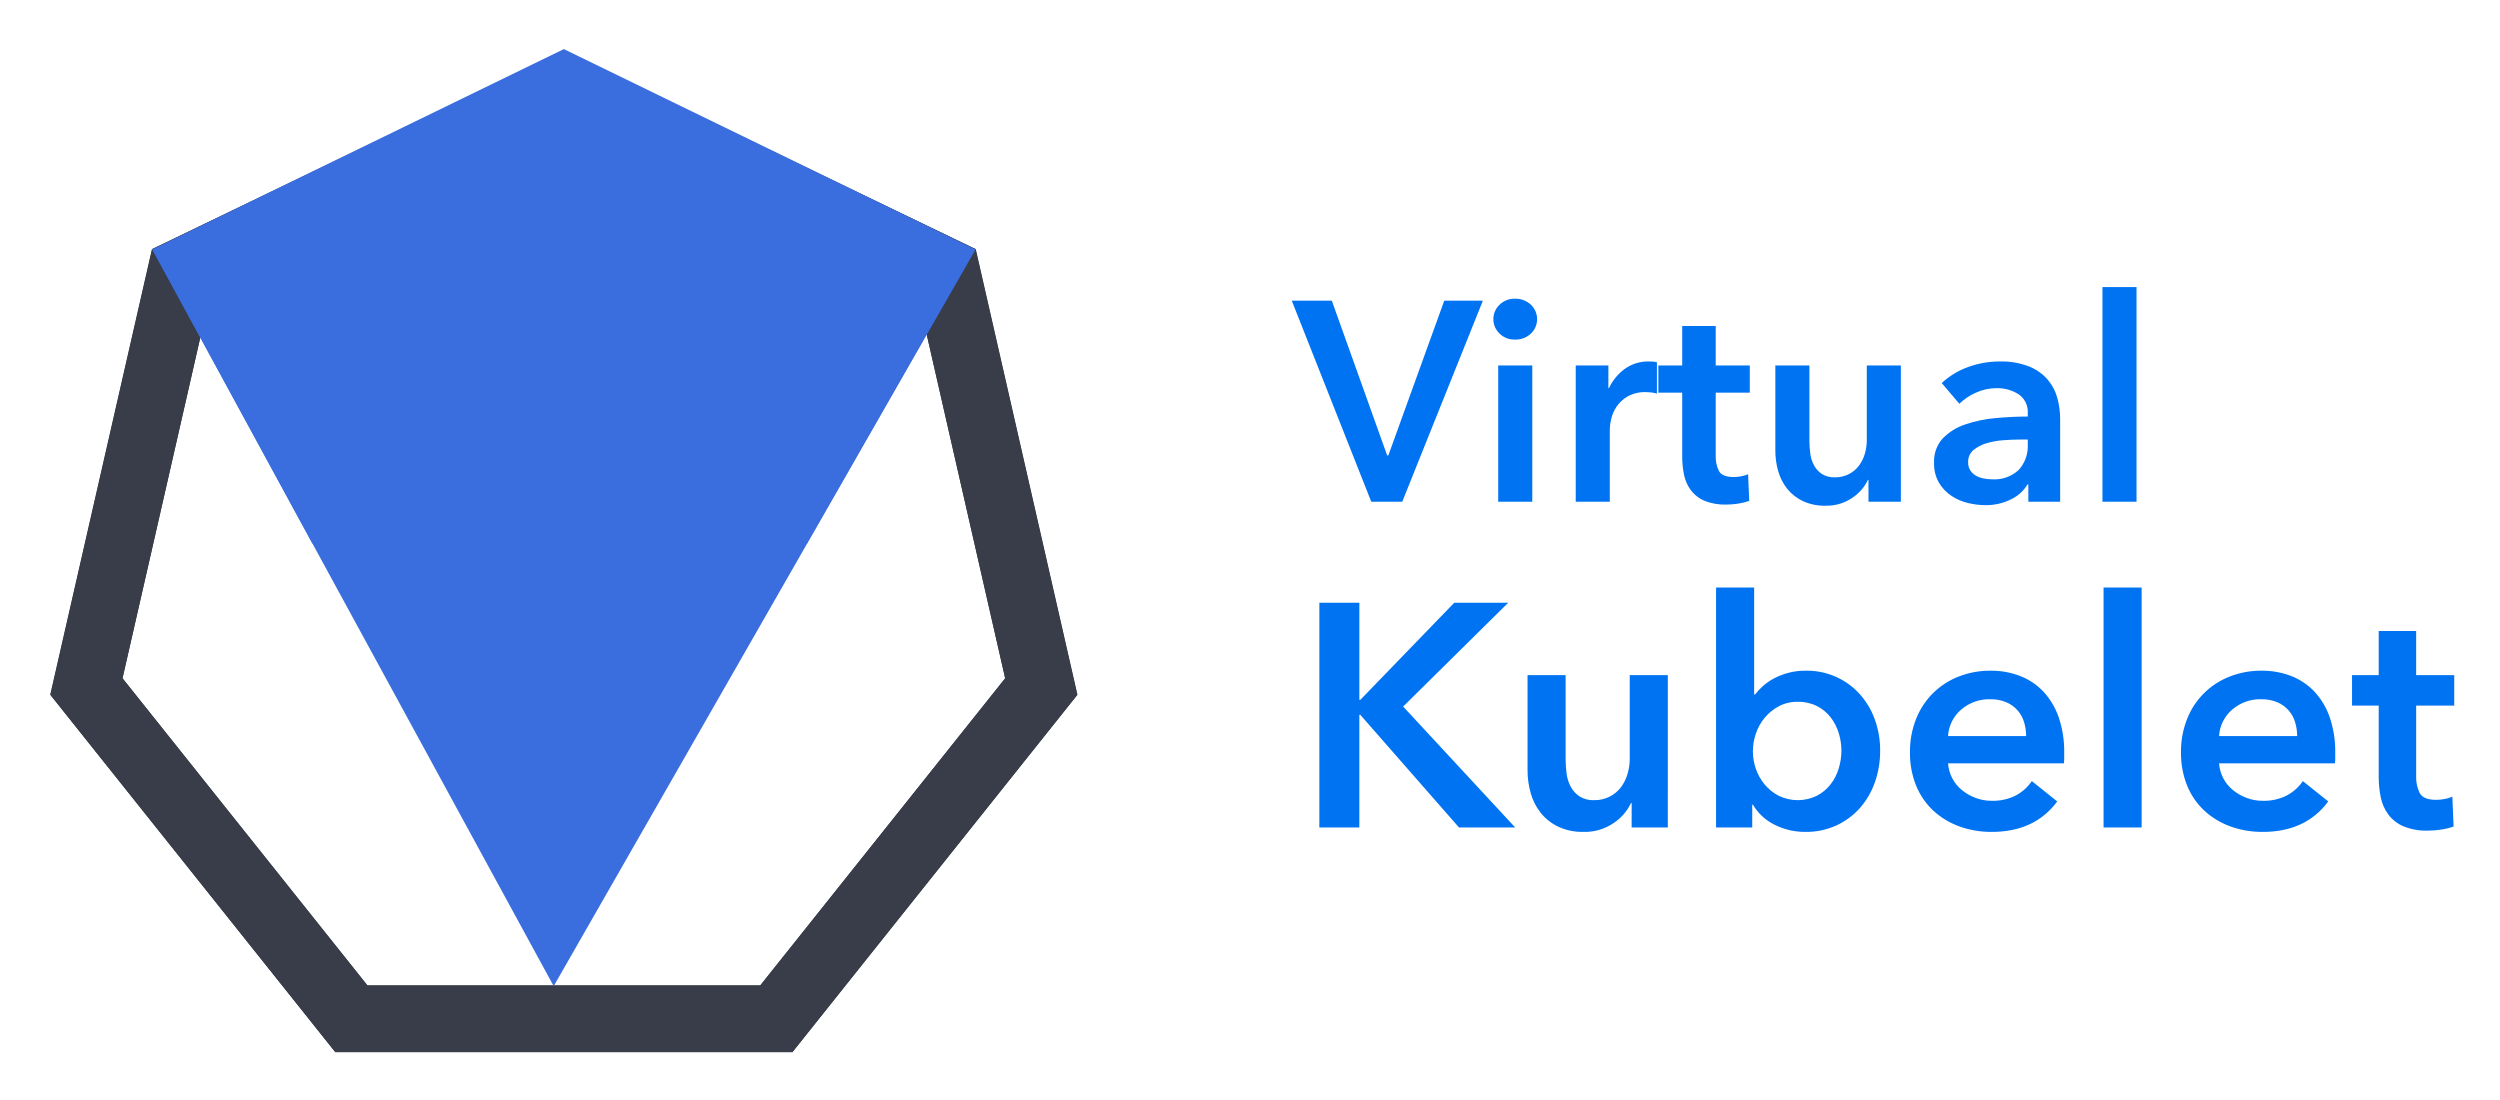
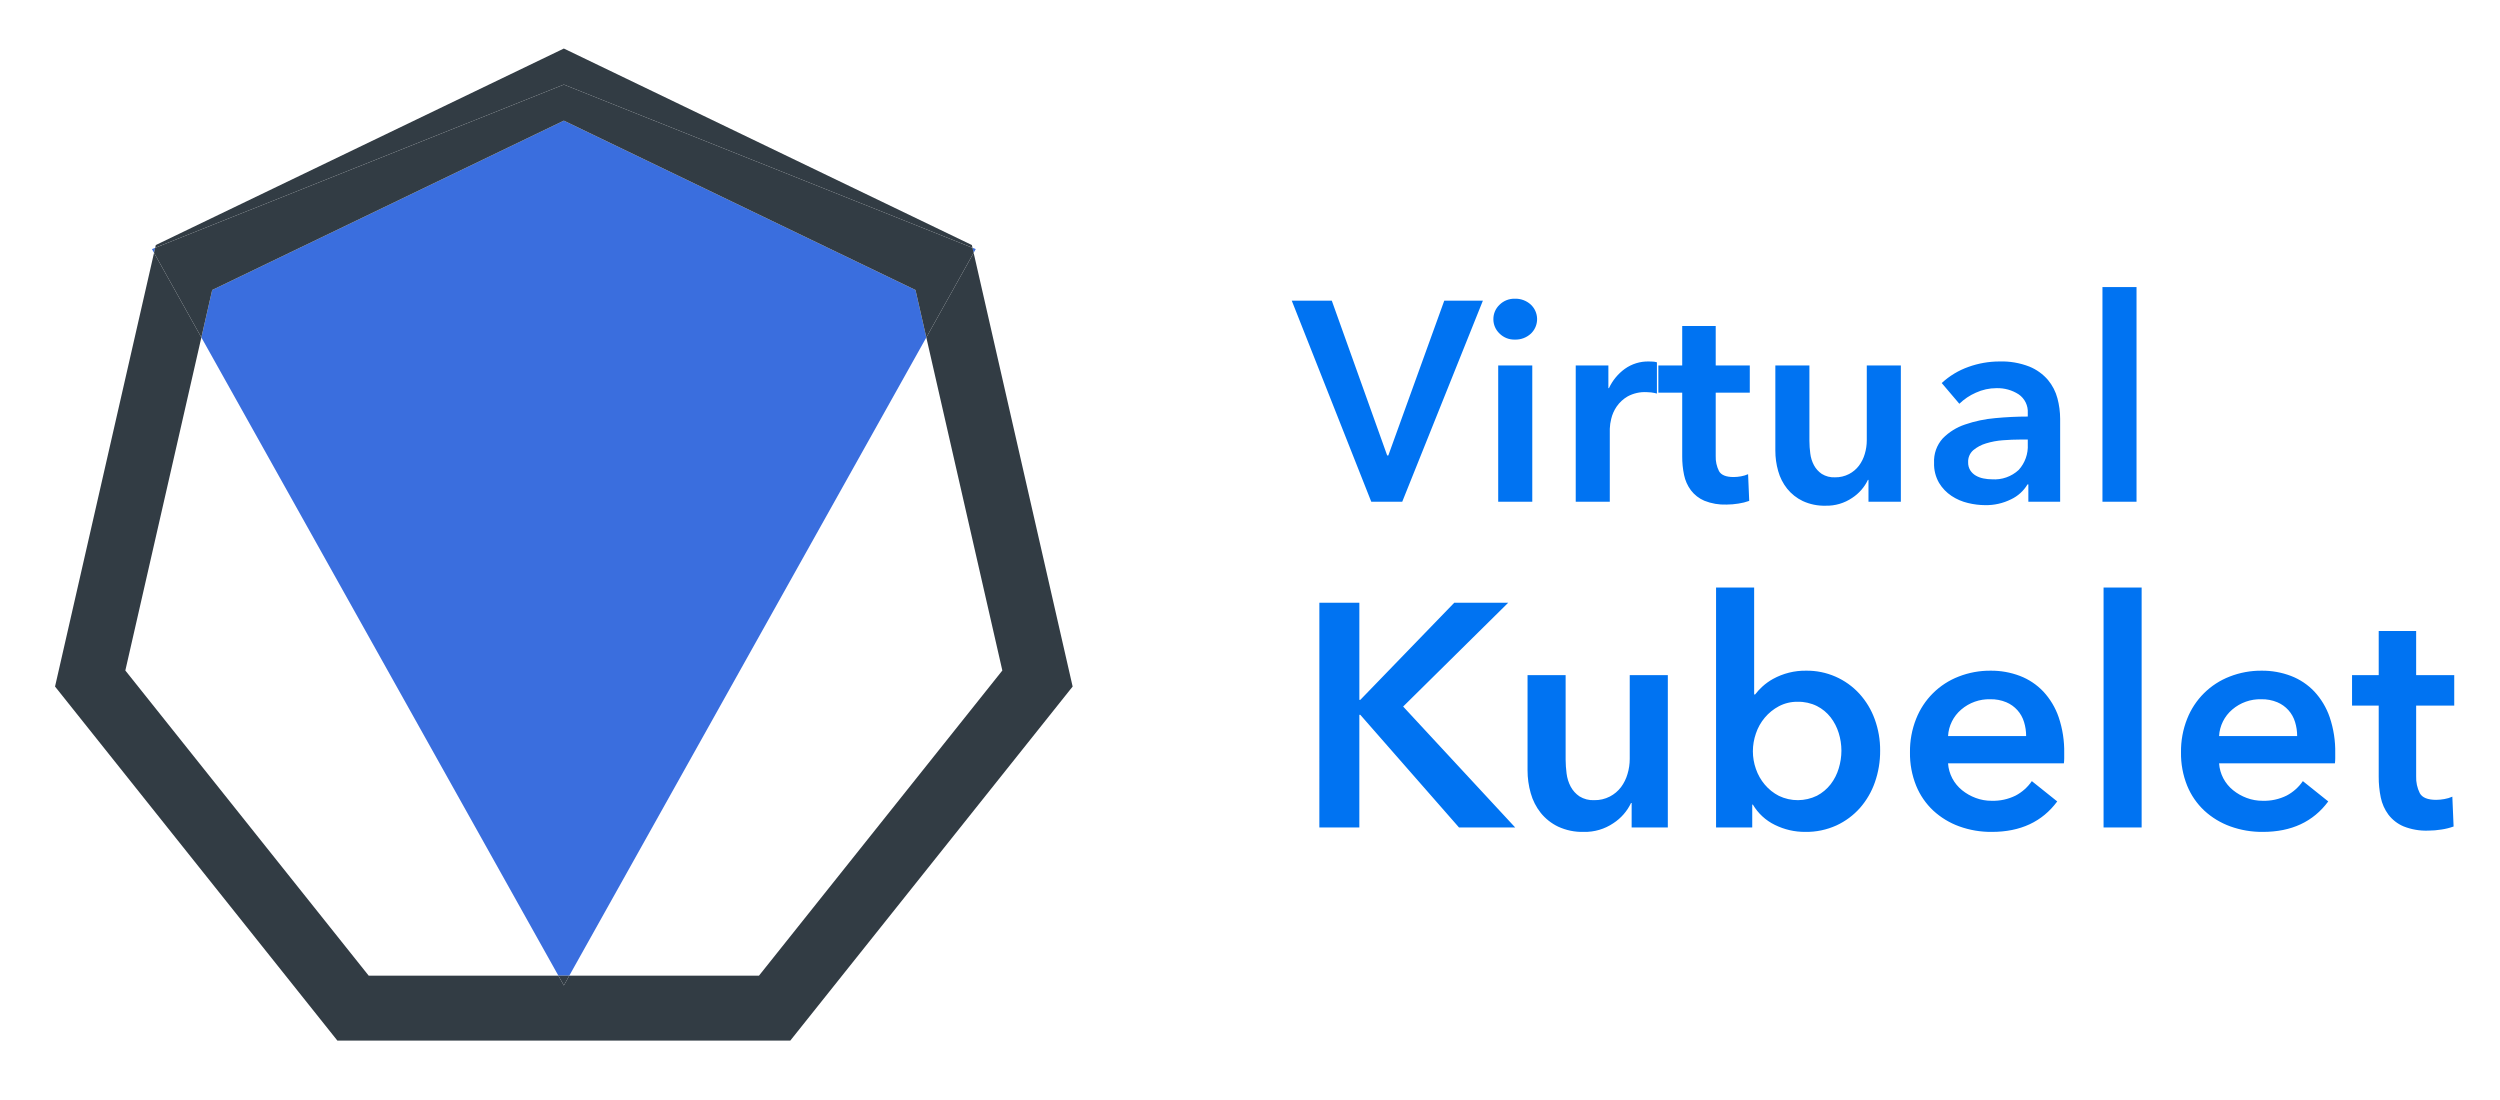
- <svg xmlns="http://www.w3.org/2000/svg" role="img" viewBox="-4.99 -6.49 519.48 228.48">
+ <svg xmlns="http://www.w3.org/2000/svg" id="Layer_1" data-name="Layer 1" viewBox="0 0 519.48 228.48">
  <defs>
-     <style>.cls-1,.cls-2{fill:none}.cls-1{clip-rule:evenodd}.cls-5{clip-path:url(#clip-path)}.cls-6{clip-path:url(#clip-path-2)}.cls-7{fill:#383d49}.cls-10{clip-path:url(#clip-path-5)}.cls-12{fill:#3a6ede}</style>
-     <clipPath id="clip-path">
-       <path d="M112.171 4.055L26.584 45.27 5.443 137.882l59.231 74.273h94.998l59.227-74.273-21.136-92.612-85.592-41.215z" class="cls-1" />
-     </clipPath>
-     <clipPath id="clip-path-2">
-       <path d="M-44.884-44.536h633.425v312.374H-44.884z" class="cls-2" />
-     </clipPath>
-     <clipPath id="clip-path-3">
-       <path d="M112.171 4.055L26.584 45.27 5.443 137.882l59.231 74.273h94.998l59.227-74.273-21.136-92.612-85.592-41.215z" class="cls-2" />
-     </clipPath>
-     <clipPath id="clip-path-5">
-       <path d="M5.443 4.055h213.456v208.249H5.443z" class="cls-2" />
-     </clipPath>
-     <clipPath id="clip-path-8">
-       <path d="M26.597 45.286l83.466 153.135 87.689-153.135H26.597z" class="cls-1" />
-     </clipPath>
-     <clipPath id="clip-path-10">
-       <path d="M112.171 3.711l85.469 41.598-34.936 61.135H59.925L26.702 45.309l85.469-41.598z" class="cls-1" />
-     </clipPath>
+     <style>.cls-1{fill:#0073f2;}.cls-2{fill:none;}.cls-3{fill:#3a6ede;}.cls-4{fill:#323c44;}</style>
  </defs>
-   <path fill="#0073f2" d="M263.43 55.992h8.319l11.506 32.158h.237l11.622-32.158h8.025l-16.756 41.775h-6.433zm41.892 3.835a4.073 4.073 0 0 1 1.27-2.98 4.352 4.352 0 0 1 3.214-1.267 4.693 4.693 0 0 1 3.276 1.209 4.146 4.146 0 0 1 0 6.077 4.686 4.686 0 0 1-3.276 1.21 4.352 4.352 0 0 1-3.215-1.268 4.074 4.074 0 0 1-1.27-2.98zm1.003 9.618h7.08v28.322h-7.08zm16.109 0h6.784v4.721h.117a10.358 10.358 0 0 1 3.304-4.013 8.251 8.251 0 0 1 4.957-1.533c.275 0 .57.01.885.028a3.314 3.314 0 0 1 .825.148v6.49a9.66 9.66 0 0 0-1.208-.235 8.415 8.415 0 0 0-.974-.06 7.513 7.513 0 0 0-3.895.885 7.069 7.069 0 0 0-2.3 2.126 7.555 7.555 0 0 0-1.12 2.537 9.795 9.795 0 0 0-.297 2.064v15.164h-7.078zm17.169 5.665v-5.665h4.957v-8.201h6.962v8.2h7.08v5.666h-7.08v13.158a6.456 6.456 0 0 0 .678 3.127q.676 1.238 3.039 1.239a8.757 8.757 0 0 0 1.533-.147 6.211 6.211 0 0 0 1.477-.443l.235 5.547a11.658 11.658 0 0 1-2.242.56 15.841 15.841 0 0 1-2.478.206 11.32 11.32 0 0 1-4.603-.796 6.95 6.95 0 0 1-2.801-2.183 8.037 8.037 0 0 1-1.417-3.186 18.401 18.401 0 0 1-.383-3.866V75.11zm50.39 22.657h-6.728v-4.543h-.117a9.135 9.135 0 0 1-3.276 3.747 9.406 9.406 0 0 1-5.515 1.622 10.662 10.662 0 0 1-4.752-.973 9.347 9.347 0 0 1-3.244-2.568 10.33 10.33 0 0 1-1.859-3.657 15.392 15.392 0 0 1-.59-4.249V69.445h7.08V85.14a19.962 19.962 0 0 0 .179 2.596 6.983 6.983 0 0 0 .766 2.45 5.06 5.06 0 0 0 1.624 1.799 4.754 4.754 0 0 0 2.742.708 6.085 6.085 0 0 0 2.921-.68 6.162 6.162 0 0 0 2.065-1.74 7.654 7.654 0 0 0 1.21-2.447 9.807 9.807 0 0 0 .413-2.803V69.445h7.08zm26.492-3.599h-.178a7.896 7.896 0 0 1-3.422 3.098 11.606 11.606 0 0 1-5.369 1.21 15.411 15.411 0 0 1-3.57-.443 10.576 10.576 0 0 1-3.422-1.476 8.559 8.559 0 0 1-2.597-2.713 7.821 7.821 0 0 1-1.033-4.16 7.05 7.05 0 0 1 1.8-5.075 11.646 11.646 0 0 1 4.633-2.89 26.18 26.18 0 0 1 6.284-1.328q3.45-.325 6.755-.325v-.709a4.378 4.378 0 0 0-1.918-3.923 8.097 8.097 0 0 0-4.573-1.268 10.257 10.257 0 0 0-4.308.944 11.617 11.617 0 0 0-3.421 2.3l-3.66-4.306a16.007 16.007 0 0 1 5.576-3.364 19.056 19.056 0 0 1 6.403-1.12 15.735 15.735 0 0 1 6.227 1.062 10.149 10.149 0 0 1 3.864 2.773 9.925 9.925 0 0 1 1.976 3.835 16.63 16.63 0 0 1 .56 4.249v17.228h-6.607zm-.119-9.323h-1.593q-1.713 0-3.6.147a15.731 15.731 0 0 0-3.48.65 7.446 7.446 0 0 0-2.656 1.416 3.141 3.141 0 0 0-1.063 2.508 3.014 3.014 0 0 0 .444 1.682 3.39 3.39 0 0 0 1.15 1.091 5.138 5.138 0 0 0 1.592.59 8.969 8.969 0 0 0 1.771.178 7.386 7.386 0 0 0 5.547-1.947 7.312 7.312 0 0 0 1.888-5.312zm15.517-31.685h7.08v44.607h-7.08zm-162.72 65.598h8.31v20.18h.197l19.519-20.18H308.4l-21.828 21.566 23.279 25.124h-11.674l-20.508-23.41h-.198v23.41h-8.31zm72.407 46.69h-7.517v-5.077h-.132a10.227 10.227 0 0 1-3.661 4.188 10.515 10.515 0 0 1-6.166 1.813 11.909 11.909 0 0 1-5.307-1.088 10.462 10.462 0 0 1-3.627-2.87 11.575 11.575 0 0 1-2.078-4.087 17.164 17.164 0 0 1-.66-4.748v-19.785h7.913v17.542a22.691 22.691 0 0 0 .199 2.902 7.851 7.851 0 0 0 .857 2.737 5.688 5.688 0 0 0 1.814 2.011 5.33 5.33 0 0 0 3.065.792 6.804 6.804 0 0 0 3.265-.76 6.889 6.889 0 0 0 2.308-1.945 8.596 8.596 0 0 0 1.352-2.737 10.882 10.882 0 0 0 .461-3.132v-17.41h7.915zm17.938-49.855v22.224h.196a12.756 12.756 0 0 1 1.519-1.649 11.658 11.658 0 0 1 2.208-1.582 13.857 13.857 0 0 1 6.892-1.714 14.752 14.752 0 0 1 11.077 4.813 15.944 15.944 0 0 1 3.166 5.276 18.656 18.656 0 0 1 1.122 6.528 19.473 19.473 0 0 1-1.088 6.562 16.105 16.105 0 0 1-3.1 5.342 14.895 14.895 0 0 1-4.879 3.627 15.086 15.086 0 0 1-6.496 1.352 14.039 14.039 0 0 1-6.3-1.45 10.769 10.769 0 0 1-4.582-4.222h-.132v4.748h-7.518v-49.855zm18.133 33.896a12.349 12.349 0 0 0-.559-3.659 10.22 10.22 0 0 0-1.681-3.264 8.45 8.45 0 0 0-2.837-2.342 8.617 8.617 0 0 0-4.022-.89 8.083 8.083 0 0 0-3.89.924 9.942 9.942 0 0 0-2.934 2.372 10.099 10.099 0 0 0-1.848 3.298 11.415 11.415 0 0 0-.627 3.693 11.114 11.114 0 0 0 .627 3.66 10.132 10.132 0 0 0 1.848 3.265 9.484 9.484 0 0 0 2.933 2.34 9.078 9.078 0 0 0 7.913-.032 8.806 8.806 0 0 0 2.837-2.374 10.166 10.166 0 0 0 1.681-3.298 12.673 12.673 0 0 0 .56-3.693zm46.296.529v1.054a8.492 8.492 0 0 1-.067 1.056H399.8a7.81 7.81 0 0 0 .89 3.132 7.958 7.958 0 0 0 2.011 2.44 10.005 10.005 0 0 0 2.836 1.615 9.297 9.297 0 0 0 3.298.593 10.565 10.565 0 0 0 5.013-1.088 9.404 9.404 0 0 0 3.362-3l5.276 4.22q-4.685 6.333-13.585 6.332a19.359 19.359 0 0 1-6.793-1.154 16.018 16.018 0 0 1-5.374-3.264 14.701 14.701 0 0 1-3.562-5.178 17.834 17.834 0 0 1-1.285-6.956 18.153 18.153 0 0 1 1.285-6.957 15.49 15.49 0 0 1 8.836-8.77 17.771 17.771 0 0 1 6.63-1.22 16.705 16.705 0 0 1 6.098 1.087 13.238 13.238 0 0 1 4.847 3.23 15.01 15.01 0 0 1 3.2 5.342 22.05 22.05 0 0 1 1.154 7.486zm-7.913-3.563a9.743 9.743 0 0 0-.43-2.9 6.462 6.462 0 0 0-3.692-4.123 8.208 8.208 0 0 0-3.332-.625 8.9 8.9 0 0 0-6.033 2.142 7.806 7.806 0 0 0-2.737 5.506zm16.09-30.862h7.912v49.855h-7.912zm48.139 34.425v1.054a8.492 8.492 0 0 1-.066 1.056h-24.07a7.81 7.81 0 0 0 .889 3.132 7.958 7.958 0 0 0 2.012 2.44 10.005 10.005 0 0 0 2.835 1.615 9.297 9.297 0 0 0 3.298.593 10.565 10.565 0 0 0 5.013-1.088 9.404 9.404 0 0 0 3.362-3l5.276 4.22q-4.685 6.333-13.585 6.332a19.359 19.359 0 0 1-6.793-1.154 16.018 16.018 0 0 1-5.374-3.264 14.701 14.701 0 0 1-3.562-5.178 17.834 17.834 0 0 1-1.284-6.956 18.153 18.153 0 0 1 1.284-6.957 15.49 15.49 0 0 1 8.837-8.77 17.771 17.771 0 0 1 6.63-1.22 16.705 16.705 0 0 1 6.097 1.087 13.238 13.238 0 0 1 4.847 3.23 15.01 15.01 0 0 1 3.2 5.342 22.05 22.05 0 0 1 1.154 7.486zm-7.913-3.563a9.743 9.743 0 0 0-.43-2.9 6.462 6.462 0 0 0-3.692-4.123 8.208 8.208 0 0 0-3.331-.625 8.9 8.9 0 0 0-6.034 2.142 7.806 7.806 0 0 0-2.737 5.506zm11.406-6.329v-6.332h5.541v-9.165h7.78v9.165h7.914v6.332h-7.913v14.705a7.226 7.226 0 0 0 .757 3.496q.758 1.383 3.397 1.385a9.785 9.785 0 0 0 1.715-.166 6.848 6.848 0 0 0 1.649-.494l.262 6.198a12.966 12.966 0 0 1-2.504.627 17.615 17.615 0 0 1-2.77.23 12.646 12.646 0 0 1-5.145-.89 7.792 7.792 0 0 1-3.132-2.44 9.012 9.012 0 0 1-1.583-3.56 20.666 20.666 0 0 1-.427-4.32v-14.771z" />
-   <g class="cls-5">
-     <g class="cls-6">
-       <path d="M166.36 226.039H57.987L-9.58 141.31 14.537 35.663l97.634-47.017 97.64 47.017 24.11 105.647zm-95-27.767h81.626l50.89-63.819-18.161-79.575-73.544-35.414-73.54 35.414-18.165 79.575z" class="cls-7" />
-     </g>
-   </g>
-   <g clip-path="url(#clip-path-3)">
-     <g class="cls-6">
-       <g style="isolation:isolate">
-         <g class="cls-10">
-           <g class="cls-5">
-             <g class="cls-10">
-               <path d="M166.36 226.039H57.987L-9.58 141.31 14.537 35.663l97.634-47.017 97.64 47.017 24.11 105.647zm-95-27.767h81.626l50.89-63.819-18.161-79.575-73.544-35.414-73.54 35.414-18.165 79.575z" class="cls-7" />
-             </g>
-           </g>
-           <g clip-path="url(#clip-path-8)">
-             <g class="cls-10">
-               <path d="M17.92 36.609h188.509v170.489H17.92z" class="cls-12" />
-             </g>
-           </g>
-         </g>
-       </g>
-     </g>
-   </g>
-   <g clip-path="url(#clip-path-10)">
-     <g class="cls-6">
-       <path d="M18.025-4.966h188.292v120.087H18.025z" class="cls-12" />
-     </g>
-   </g>
+   <path class="cls-1" d="M268.42,62.482h8.319L288.245,94.64h.237l11.622-32.158h8.025l-16.756,41.775H284.94Zm41.892,3.835a4.073,4.073,0,0,1,1.27-2.98,4.352,4.352,0,0,1,3.214-1.267,4.693,4.693,0,0,1,3.276,1.209,4.146,4.146,0,0,1,.218,5.859q-.105.113-.218.218a4.686,4.686,0,0,1-3.276,1.21,4.352,4.352,0,0,1-3.215-1.268,4.074,4.074,0,0,1-1.27-2.98Zm1.003,9.618h7.08v28.322h-7.08Zm16.109,0h6.784v4.721h.117a10.358,10.358,0,0,1,3.304-4.013,8.251,8.251,0,0,1,4.957-1.533c.275,0,.57.01.885.028a3.314,3.314,0,0,1,.825.148v6.49a9.661,9.661,0,0,0-1.208-.235,8.418,8.418,0,0,0-.974-.06,7.513,7.513,0,0,0-3.895.885,7.069,7.069,0,0,0-2.3,2.126,7.555,7.555,0,0,0-1.12,2.537,9.795,9.795,0,0,0-.297,2.064v15.164h-7.078ZM344.593,81.6V75.935h4.957V67.734h6.962v8.2h7.08V81.6h-7.08V94.758a6.456,6.456,0,0,0,.678,3.127q.676,1.238,3.039,1.239a8.756,8.756,0,0,0,1.533-.147,6.211,6.211,0,0,0,1.477-.443l.235,5.547a11.659,11.659,0,0,1-2.242.56,15.842,15.842,0,0,1-2.478.206,11.32,11.32,0,0,1-4.603-.796,6.95,6.95,0,0,1-2.801-2.183,8.037,8.037,0,0,1-1.417-3.186,18.401,18.401,0,0,1-.383-3.866V81.6Zm50.39,22.657h-6.728V99.714h-.117a9.135,9.135,0,0,1-3.276,3.747,9.406,9.406,0,0,1-5.515,1.622,10.662,10.662,0,0,1-4.752-.973,9.347,9.347,0,0,1-3.244-2.568,10.33,10.33,0,0,1-1.859-3.657,15.392,15.392,0,0,1-.59-4.249V75.935h7.08V91.63a19.964,19.964,0,0,0,.179,2.596,6.983,6.983,0,0,0,.766,2.45,5.06,5.06,0,0,0,1.624,1.799,4.754,4.754,0,0,0,2.742.708,6.085,6.085,0,0,0,2.921-.68,6.162,6.162,0,0,0,2.065-1.74,7.654,7.654,0,0,0,1.21-2.447,9.807,9.807,0,0,0,.413-2.803V75.935h7.08Zm26.492-3.599h-.178a7.896,7.896,0,0,1-3.422,3.098,11.606,11.606,0,0,1-5.369,1.21,15.411,15.411,0,0,1-3.57-.443,10.576,10.576,0,0,1-3.422-1.476,8.559,8.559,0,0,1-2.597-2.713,7.821,7.821,0,0,1-1.033-4.16,7.05,7.05,0,0,1,1.8-5.075,11.646,11.646,0,0,1,4.633-2.89,26.18,26.18,0,0,1,6.284-1.328q3.45-.325,6.755-.325v-.709a4.378,4.378,0,0,0-1.918-3.923,8.097,8.097,0,0,0-4.573-1.268,10.257,10.257,0,0,0-4.308.944,11.617,11.617,0,0,0-3.421,2.3l-3.66-4.306a16.007,16.007,0,0,1,5.576-3.364,19.056,19.056,0,0,1,6.403-1.12,15.735,15.735,0,0,1,6.227,1.062,10.149,10.149,0,0,1,3.864,2.773,9.925,9.925,0,0,1,1.976,3.835,16.631,16.631,0,0,1,.56,4.249v17.228h-6.607Zm-.119-9.323h-1.593q-1.713,0-3.6.147a15.731,15.731,0,0,0-3.48.65,7.446,7.446,0,0,0-2.656,1.416,3.141,3.141,0,0,0-1.063,2.508,3.014,3.014,0,0,0,.444,1.682,3.39,3.39,0,0,0,1.15,1.091,5.138,5.138,0,0,0,1.592.59,8.97,8.97,0,0,0,1.771.178,7.386,7.386,0,0,0,5.547-1.947,7.312,7.312,0,0,0,1.888-5.312ZM436.873,59.65h7.08v44.607h-7.08Zm-162.72,65.598h8.31v20.18h.197l19.519-20.18H313.39l-21.828,21.566,23.279,25.124H303.167l-20.508-23.41h-.198v23.41h-8.31Zm72.407,46.69h-7.517v-5.077h-.132a10.227,10.227,0,0,1-3.661,4.188,10.515,10.515,0,0,1-6.166,1.813,11.909,11.909,0,0,1-5.307-1.088,10.462,10.462,0,0,1-3.627-2.87,11.575,11.575,0,0,1-2.078-4.087,17.164,17.164,0,0,1-.66-4.748V140.284h7.913v17.542a22.693,22.693,0,0,0,.199,2.902,7.851,7.851,0,0,0,.857,2.737,5.688,5.688,0,0,0,1.814,2.011,5.33,5.33,0,0,0,3.065.792,6.804,6.804,0,0,0,3.265-.76,6.889,6.889,0,0,0,2.308-1.945,8.596,8.596,0,0,0,1.352-2.737,10.883,10.883,0,0,0,.461-3.132v-17.41h7.915Zm17.938-49.855v22.224h.196a12.758,12.758,0,0,1,1.519-1.649,11.658,11.658,0,0,1,2.208-1.582,13.857,13.857,0,0,1,6.892-1.714,14.752,14.752,0,0,1,11.077,4.813,15.944,15.944,0,0,1,3.166,5.276,18.656,18.656,0,0,1,1.122,6.528,19.473,19.473,0,0,1-1.088,6.562,16.105,16.105,0,0,1-3.1,5.342,14.895,14.895,0,0,1-4.879,3.627,15.086,15.086,0,0,1-6.496,1.352,14.039,14.039,0,0,1-6.3-1.45,10.769,10.769,0,0,1-4.582-4.222h-.132v4.748h-7.518V122.083Zm18.133,33.896a12.348,12.348,0,0,0-.559-3.659,10.22,10.22,0,0,0-1.681-3.264,8.45,8.45,0,0,0-2.837-2.342,8.617,8.617,0,0,0-4.022-.89,8.083,8.083,0,0,0-3.89.924,9.942,9.942,0,0,0-2.934,2.372,10.099,10.099,0,0,0-1.848,3.298,11.415,11.415,0,0,0-.627,3.693,11.114,11.114,0,0,0,.627,3.66,10.132,10.132,0,0,0,1.848,3.265,9.484,9.484,0,0,0,2.933,2.34,9.078,9.078,0,0,0,7.913-.032,8.806,8.806,0,0,0,2.837-2.374,10.166,10.166,0,0,0,1.681-3.298,12.673,12.673,0,0,0,.56-3.693Zm46.296.529v1.054a8.495,8.495,0,0,1-.067,1.056H404.79a7.81,7.81,0,0,0,.89,3.132,7.958,7.958,0,0,0,2.011,2.44,10.005,10.005,0,0,0,2.836,1.615,9.297,9.297,0,0,0,3.298.593,10.565,10.565,0,0,0,5.013-1.088,9.404,9.404,0,0,0,3.362-3l5.276,4.22q-4.685,6.333-13.585,6.332a19.359,19.359,0,0,1-6.793-1.154,16.018,16.018,0,0,1-5.374-3.264,14.701,14.701,0,0,1-3.562-5.178,17.834,17.834,0,0,1-1.285-6.956,18.153,18.153,0,0,1,1.285-6.957,15.49,15.49,0,0,1,8.836-8.77,17.771,17.771,0,0,1,6.63-1.22,16.705,16.705,0,0,1,6.098,1.087,13.238,13.238,0,0,1,4.847,3.23,15.01,15.01,0,0,1,3.2,5.342,22.05,22.05,0,0,1,1.154,7.486Zm-7.913-3.563a9.743,9.743,0,0,0-.43-2.9,6.462,6.462,0,0,0-3.692-4.123,8.208,8.208,0,0,0-3.332-.625,8.9,8.9,0,0,0-6.033,2.142,7.806,7.806,0,0,0-2.737,5.506Zm16.09-30.862h7.912v49.855h-7.912Zm48.139,34.425v1.054a8.488,8.488,0,0,1-.066,1.056h-24.07a7.81,7.81,0,0,0,.889,3.132,7.958,7.958,0,0,0,2.012,2.44,10.005,10.005,0,0,0,2.835,1.615,9.297,9.297,0,0,0,3.298.593,10.565,10.565,0,0,0,5.013-1.088,9.404,9.404,0,0,0,3.362-3l5.276,4.22q-4.685,6.333-13.585,6.332a19.359,19.359,0,0,1-6.793-1.154,16.018,16.018,0,0,1-5.374-3.264,14.701,14.701,0,0,1-3.562-5.178,17.834,17.834,0,0,1-1.284-6.956,18.153,18.153,0,0,1,1.284-6.957,15.49,15.49,0,0,1,8.837-8.77,17.771,17.771,0,0,1,6.63-1.22,16.705,16.705,0,0,1,6.097,1.087,13.238,13.238,0,0,1,4.847,3.23,15.01,15.01,0,0,1,3.2,5.342A22.05,22.05,0,0,1,485.243,156.508Zm-7.913-3.563a9.743,9.743,0,0,0-.43-2.9,6.462,6.462,0,0,0-3.692-4.123,8.208,8.208,0,0,0-3.331-.625,8.9,8.9,0,0,0-6.034,2.142,7.806,7.806,0,0,0-2.737,5.506Zm11.406-6.329v-6.332h5.541v-9.165h7.78v9.165h7.914v6.332h-7.913v14.705a7.226,7.226,0,0,0,.757,3.496q.758,1.383,3.397,1.385a9.784,9.784,0,0,0,1.715-.166,6.848,6.848,0,0,0,1.649-.494l.262,6.198a12.966,12.966,0,0,1-2.504.627,17.615,17.615,0,0,1-2.77.23,12.646,12.646,0,0,1-5.145-.89,7.792,7.792,0,0,1-3.132-2.44,9.012,9.012,0,0,1-1.583-3.56,20.664,20.664,0,0,1-.427-4.32V146.616Z" />
+   <polygon class="cls-2" points="26.044 139.326 76.61 202.733 116.026 202.733 41.841 70.114 26.044 139.326" />
+   <polygon class="cls-2" points="157.712 202.733 208.278 139.326 192.482 70.12 118.296 202.733 157.712 202.733" />
+   <polygon class="cls-3" points="202.753 51.76 202.077 51.49 202.317 52.54 202.753 51.76" />
+   <polygon class="cls-3" points="31.574 51.76 32.007 52.533 32.244 51.492 31.574 51.76" />
+   <polygon class="cls-3" points="117.161 25.068 44.091 60.257 41.841 70.114 116.026 202.733 118.296 202.733 192.482 70.12 190.231 60.257 117.161 25.068" />
+   <polygon class="cls-4" points="202.317 52.54 192.482 70.12 208.278 139.326 157.712 202.733 118.296 202.733 117.161 204.762 116.026 202.733 76.61 202.733 26.044 139.326 41.841 70.114 32.007 52.533 11.436 142.66 70.109 216.233 164.213 216.233 222.886 142.66 202.317 52.54" />
+   <polygon class="cls-4" points="202.077 51.49 201.946 50.916 117.161 10.085 32.376 50.915 32.244 51.492 117.161 17.577 202.077 51.49" />
+   <polygon class="cls-4" points="117.161 204.762 118.296 202.733 116.026 202.733 117.161 204.762" />
+   <polygon class="cls-4" points="44.091 60.257 117.161 25.068 190.231 60.257 192.482 70.12 202.317 52.54 202.077 51.49 117.161 17.577 32.244 51.492 32.007 52.533 41.841 70.114 44.091 60.257" />
</svg>
